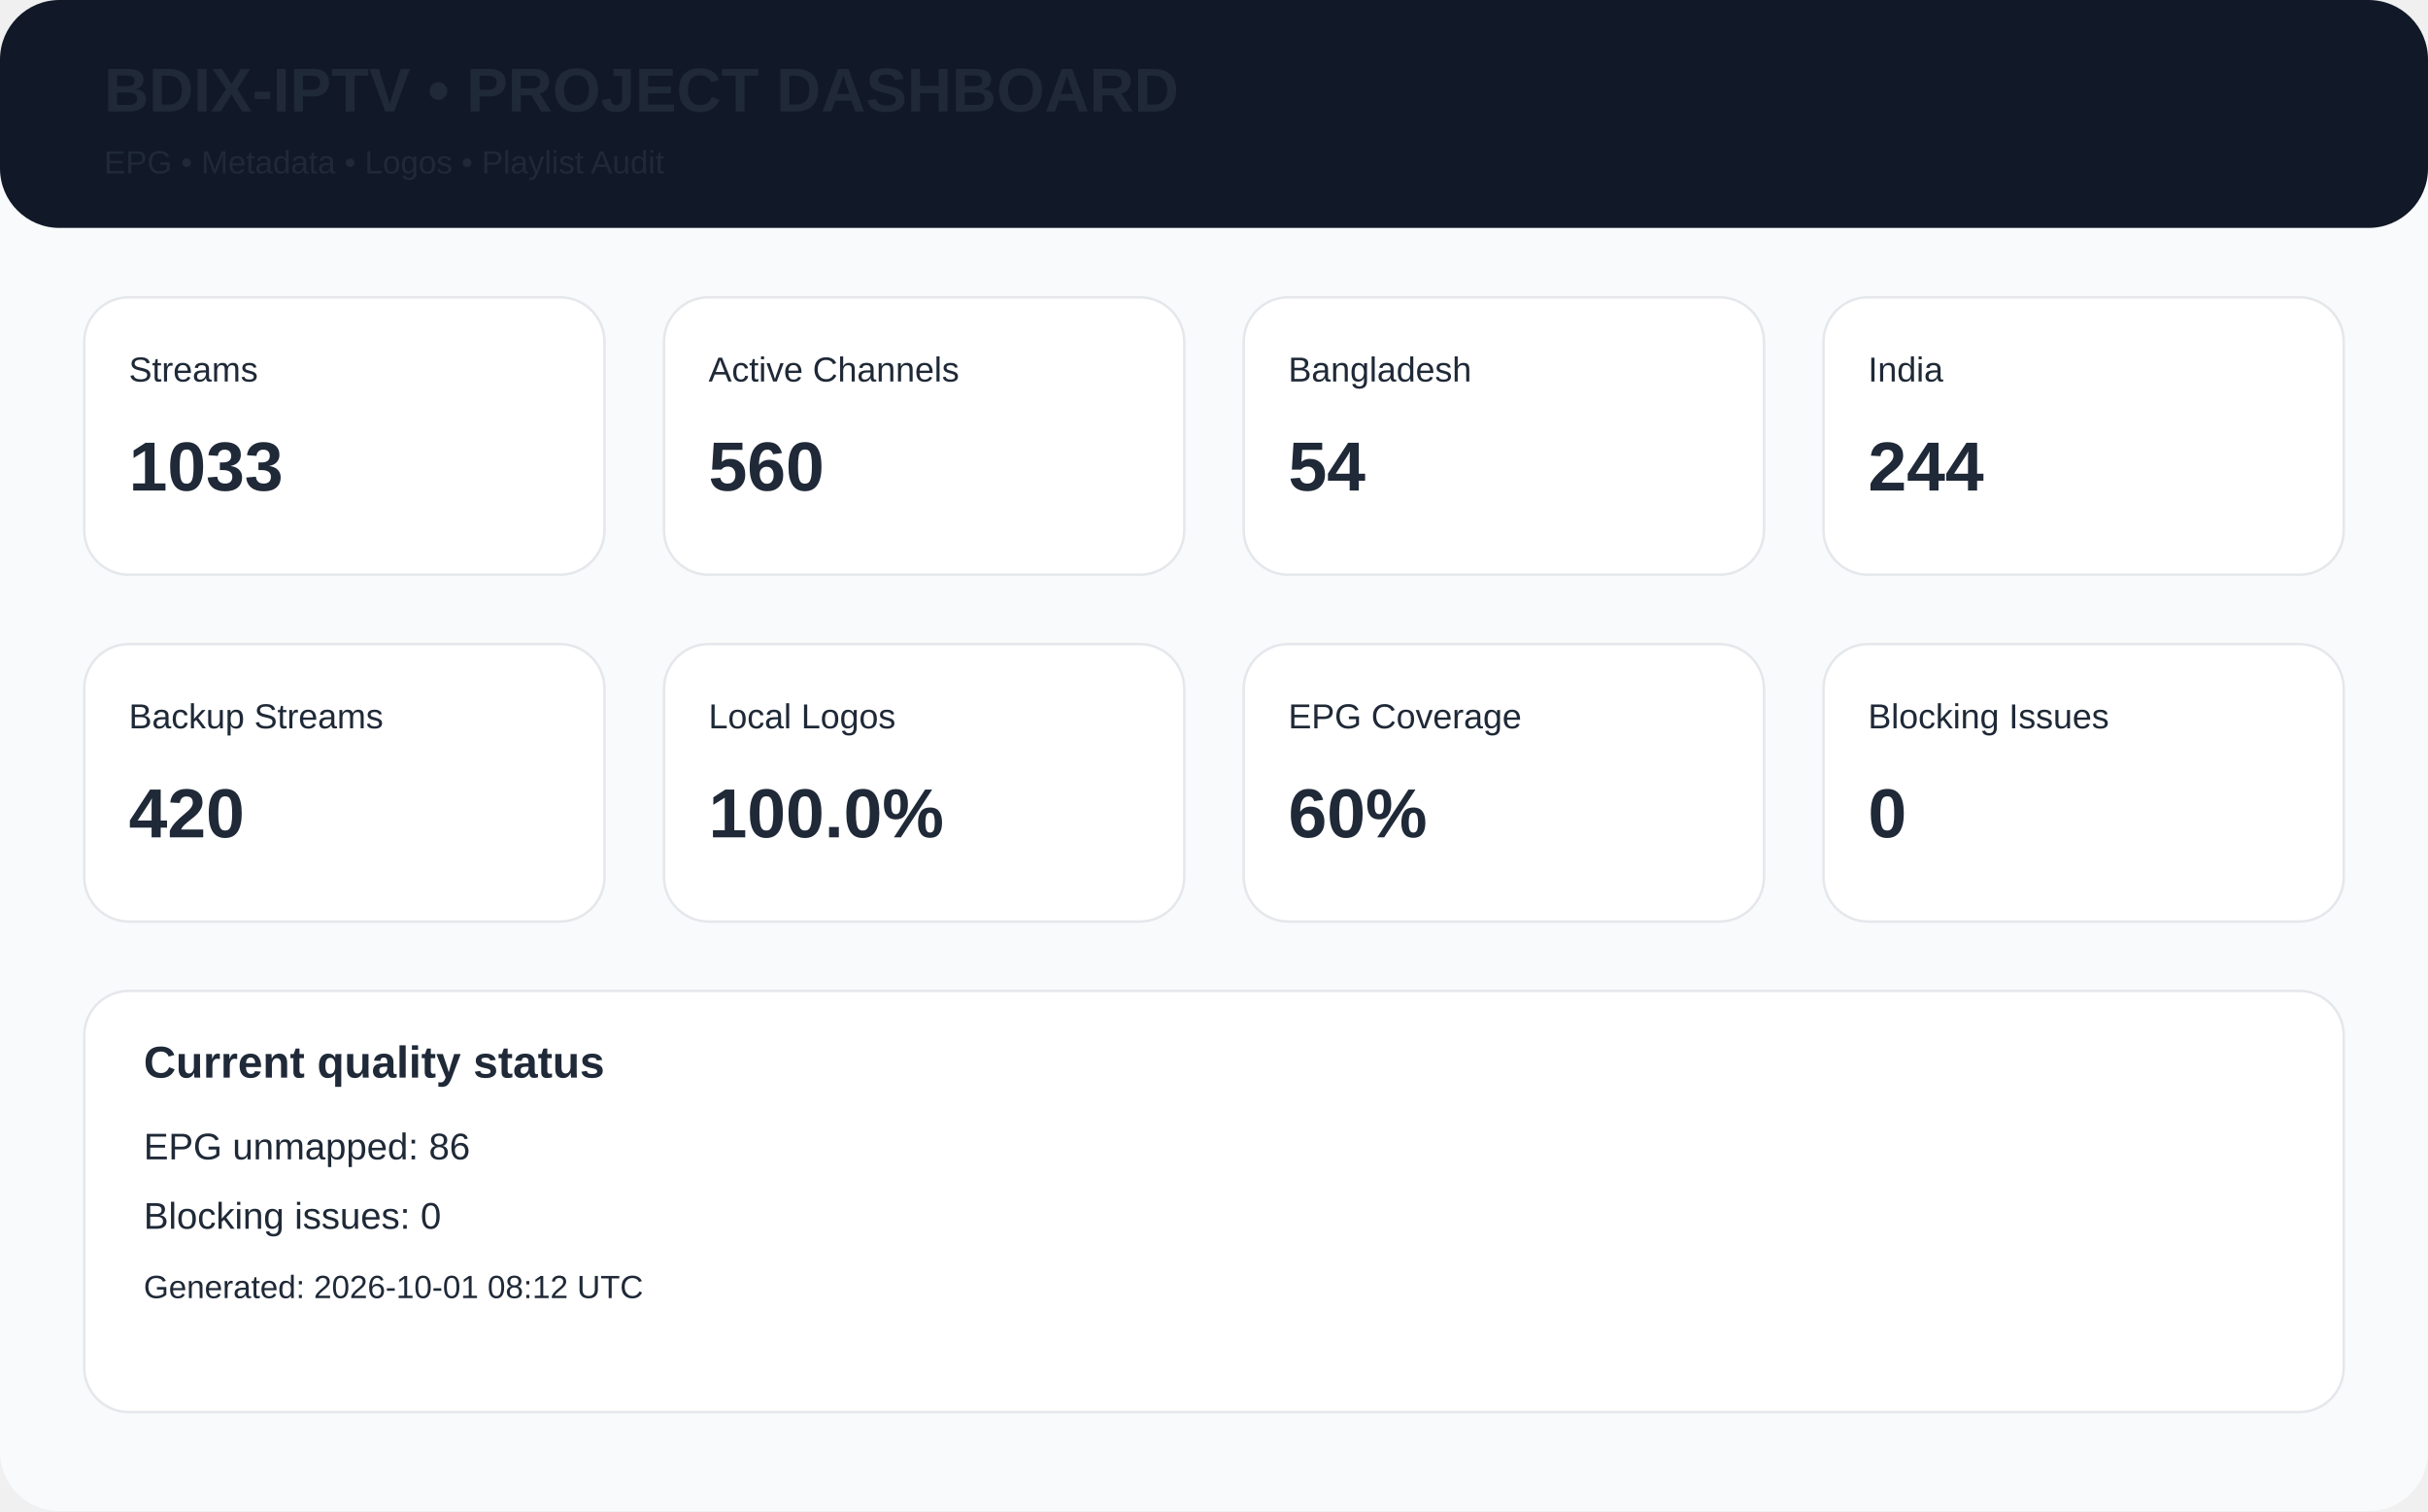
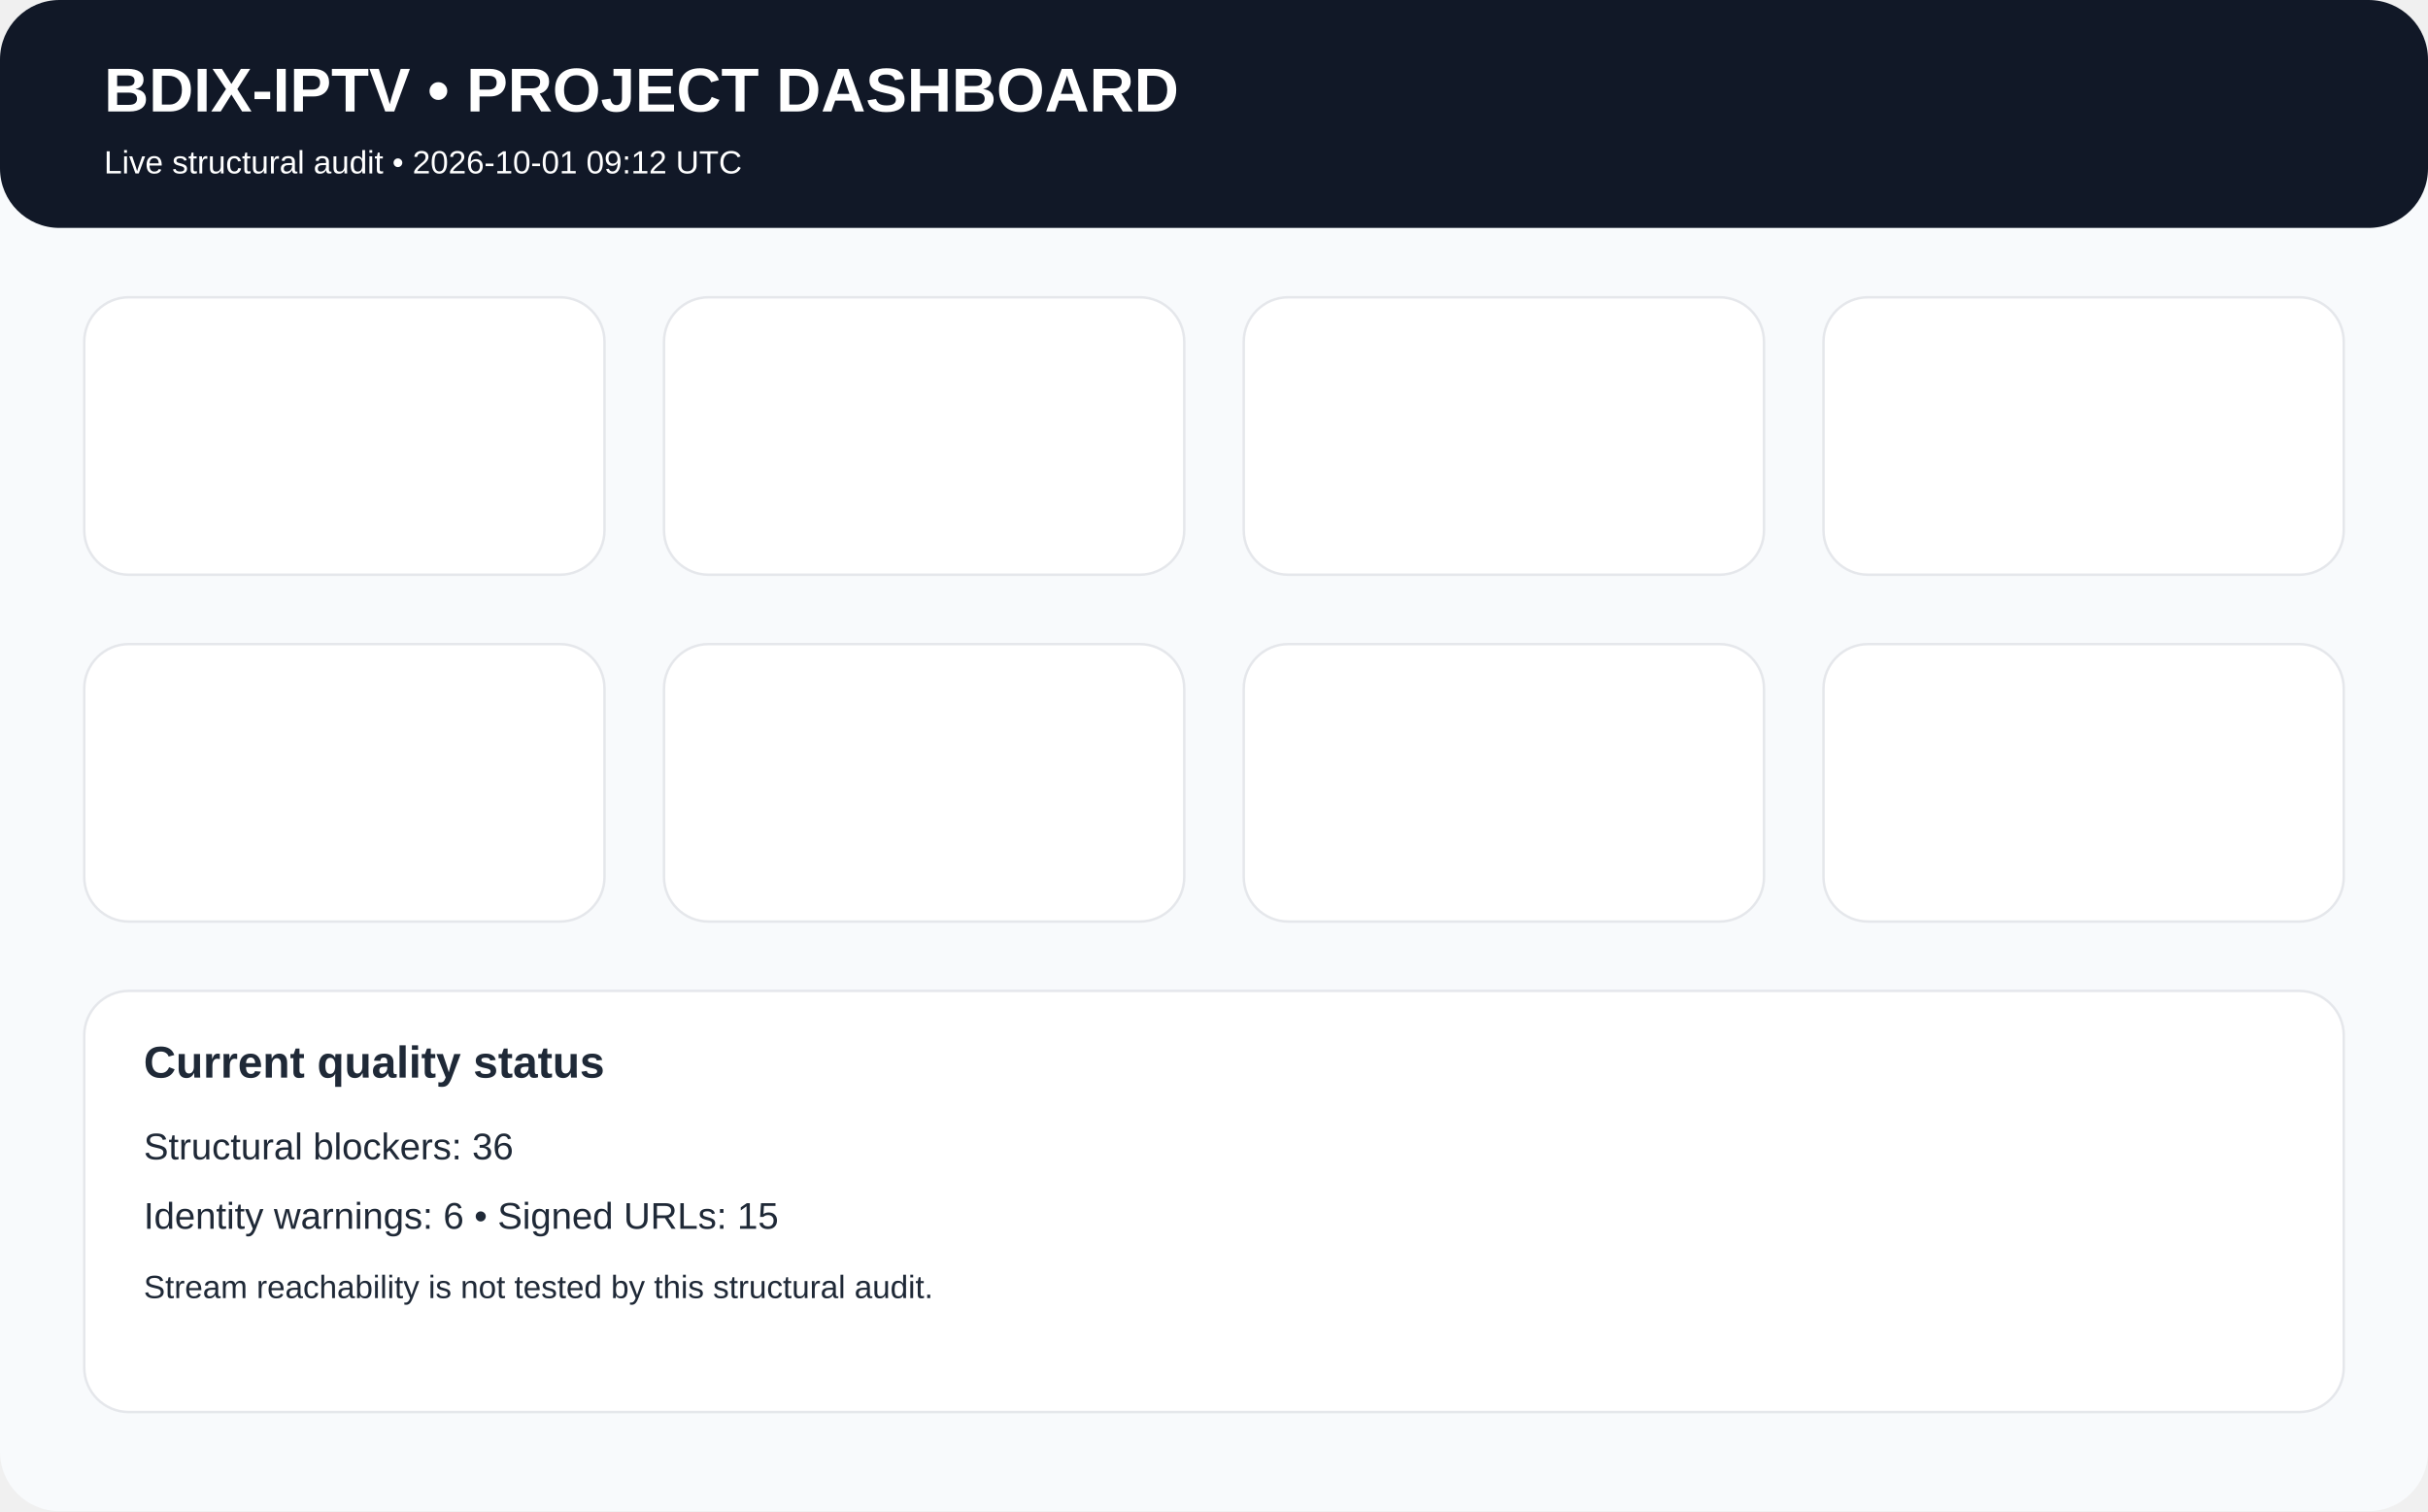
<svg xmlns="http://www.w3.org/2000/svg" width="980" height="610" viewBox="0 0 980 610">
  <rect width="980" height="610" rx="24" fill="#f8fafc" />
-   <rect x="0" y="0" width="980" height="92" rx="24" fill="#111827" />
-   <text x="42" y="45" font-family="Arial,Helvetica,sans-serif" font-size="25px" font-weight="700" fill="#1f2937">BDIX-IPTV • PROJECT DASHBOARD</text>
-   <text x="42" y="70" font-family="Arial,Helvetica,sans-serif" font-size="13px" font-weight="400" fill="#1f2937">EPG • Metadata • Logos • Playlist Audit</text>
-   <rect x="34" y="120" width="210" height="112" rx="18" fill="white" stroke="#e5e7eb" />
-   <text x="52" y="154" font-family="Arial,Helvetica,sans-serif" font-size="14px" font-weight="400" fill="#1f2937">Streams</text>
-   <text x="52" y="198" font-family="Arial,Helvetica,sans-serif" font-size="28px" font-weight="700" fill="#1f2937">1033</text>
-   <rect x="268" y="120" width="210" height="112" rx="18" fill="white" stroke="#e5e7eb" />
-   <text x="286" y="154" font-family="Arial,Helvetica,sans-serif" font-size="14px" font-weight="400" fill="#1f2937">Active Channels</text>
-   <text x="286" y="198" font-family="Arial,Helvetica,sans-serif" font-size="28px" font-weight="700" fill="#1f2937">560</text>
-   <rect x="502" y="120" width="210" height="112" rx="18" fill="white" stroke="#e5e7eb" />
-   <text x="520" y="154" font-family="Arial,Helvetica,sans-serif" font-size="14px" font-weight="400" fill="#1f2937">Bangladesh</text>
-   <text x="520" y="198" font-family="Arial,Helvetica,sans-serif" font-size="28px" font-weight="700" fill="#1f2937">54</text>
-   <rect x="736" y="120" width="210" height="112" rx="18" fill="white" stroke="#e5e7eb" />
-   <text x="754" y="154" font-family="Arial,Helvetica,sans-serif" font-size="14px" font-weight="400" fill="#1f2937">India</text>
-   <text x="754" y="198" font-family="Arial,Helvetica,sans-serif" font-size="28px" font-weight="700" fill="#1f2937">244</text>
-   <rect x="34" y="260" width="210" height="112" rx="18" fill="white" stroke="#e5e7eb" />
-   <text x="52" y="294" font-family="Arial,Helvetica,sans-serif" font-size="14px" font-weight="400" fill="#1f2937">Backup Streams</text>
-   <text x="52" y="338" font-family="Arial,Helvetica,sans-serif" font-size="28px" font-weight="700" fill="#1f2937">420</text>
-   <rect x="268" y="260" width="210" height="112" rx="18" fill="white" stroke="#e5e7eb" />
-   <text x="286" y="294" font-family="Arial,Helvetica,sans-serif" font-size="14px" font-weight="400" fill="#1f2937">Local Logos</text>
-   <text x="286" y="338" font-family="Arial,Helvetica,sans-serif" font-size="28px" font-weight="700" fill="#1f2937">100.0%</text>
-   <rect x="502" y="260" width="210" height="112" rx="18" fill="white" stroke="#e5e7eb" />
-   <text x="520" y="294" font-family="Arial,Helvetica,sans-serif" font-size="14px" font-weight="400" fill="#1f2937">EPG Coverage</text>
-   <text x="520" y="338" font-family="Arial,Helvetica,sans-serif" font-size="28px" font-weight="700" fill="#1f2937">60%</text>
-   <rect x="736" y="260" width="210" height="112" rx="18" fill="white" stroke="#e5e7eb" />
-   <text x="754" y="294" font-family="Arial,Helvetica,sans-serif" font-size="14px" font-weight="400" fill="#1f2937">Blocking Issues</text>
-   <text x="754" y="338" font-family="Arial,Helvetica,sans-serif" font-size="28px" font-weight="700" fill="#1f2937">0</text>
+   <rect width="980" height="92" rx="24" fill="#111827" />
+   <text x="42" y="45" font-family="Arial" font-size="25" font-weight="700" fill="white">BDIX-IPTV • PROJECT DASHBOARD</text>
+   <text x="42" y="70" font-family="Arial" font-size="13" fill="white">Live structural audit • 2026-10-01 09:12 UTC</text>
+   <g font-family="Arial" fill="#1f2937">
+     <g font-size="14">
+       <text x="52" y="154">Streams</text>
+       <text x="286" y="154">Active Primary</text>
+       <text x="520" y="154">India</text>
+       <text x="754" y="154">Backup</text>
+       <text x="52" y="294">Local Logos</text>
+       <text x="286" y="294">Duplicate URLs</text>
+       <text x="520" y="294">Primary ID Duplicates</text>
+       <text x="754" y="294">Missing chno</text>
+     </g>
+     <g font-size="28" font-weight="700">
+       <text x="52" y="198">1,000</text>
+       <text x="286" y="198">587</text>
+       <text x="520" y="198">259</text>
+       <text x="754" y="198">413</text>
+       <text x="52" y="338">100%</text>
+       <text x="286" y="338">0</text>
+       <text x="520" y="338">5</text>
+       <text x="754" y="338">31</text>
+     </g>
+   </g>
+   <g fill="white" stroke="#e5e7eb">
+     <rect x="34" y="120" width="210" height="112" rx="18" />
+     <rect x="268" y="120" width="210" height="112" rx="18" />
+     <rect x="502" y="120" width="210" height="112" rx="18" />
+     <rect x="736" y="120" width="210" height="112" rx="18" />
+     <rect x="34" y="260" width="210" height="112" rx="18" />
+     <rect x="268" y="260" width="210" height="112" rx="18" />
+     <rect x="502" y="260" width="210" height="112" rx="18" />
+     <rect x="736" y="260" width="210" height="112" rx="18" />
+   </g>
  <rect x="34" y="400" width="912" height="170" rx="18" fill="white" stroke="#e5e7eb" />
-   <text x="58" y="435" font-family="Arial,Helvetica,sans-serif" font-size="18px" font-weight="700" fill="#1f2937">Current quality status</text>
-   <text x="58" y="468" font-family="Arial,Helvetica,sans-serif" font-size="15px" font-weight="400" fill="#1f2937">EPG unmapped: 86</text>
-   <text x="58" y="496" font-family="Arial,Helvetica,sans-serif" font-size="15px" font-weight="400" fill="#1f2937">Blocking issues: 0</text>
-   <text x="58" y="524" font-family="Arial,Helvetica,sans-serif" font-size="13px" font-weight="400" fill="#1f2937">Generated: 2026-10-01 08:12 UTC</text>
+   <g font-family="Arial" fill="#1f2937">
+     <text x="58" y="435" font-size="18" font-weight="700">Current quality status</text>
+     <text x="58" y="468" font-size="15">Structural blockers: 36</text>
+     <text x="58" y="496" font-size="15">Identity warnings: 6 • Signed URLs: 15</text>
+     <text x="58" y="524" font-size="13">Stream reachability is not tested by this structural audit.</text>
+   </g>
</svg>
